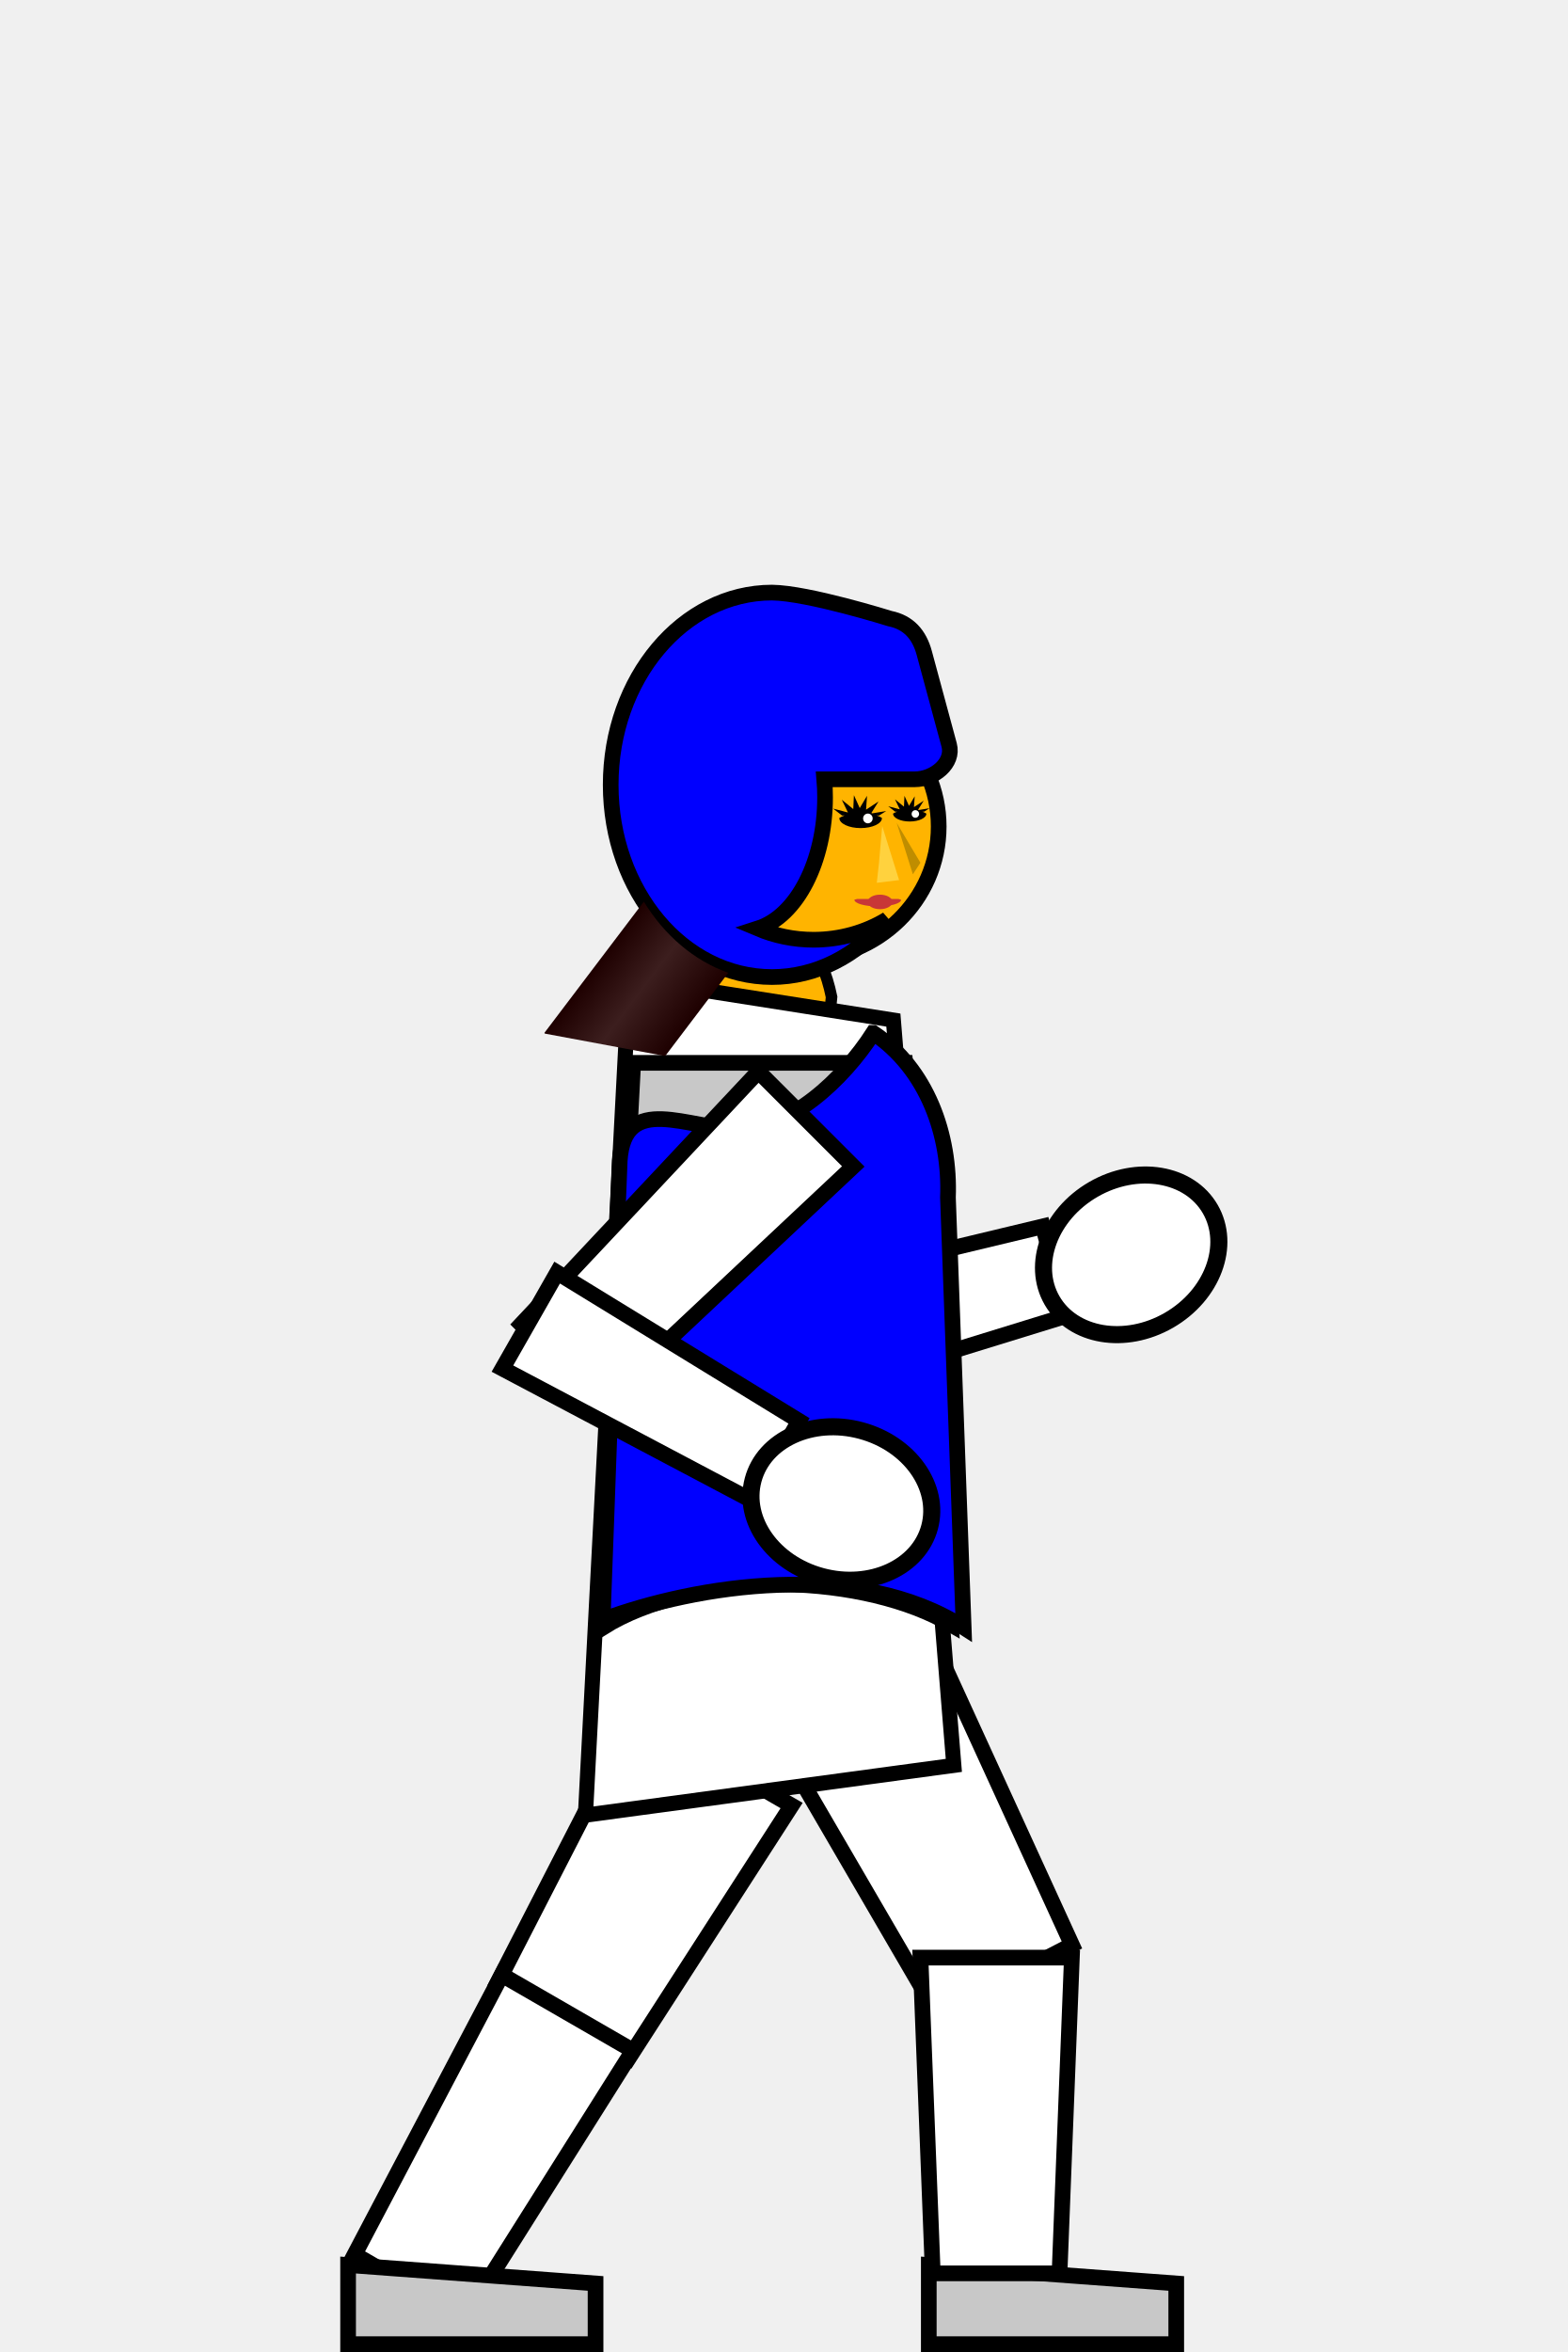
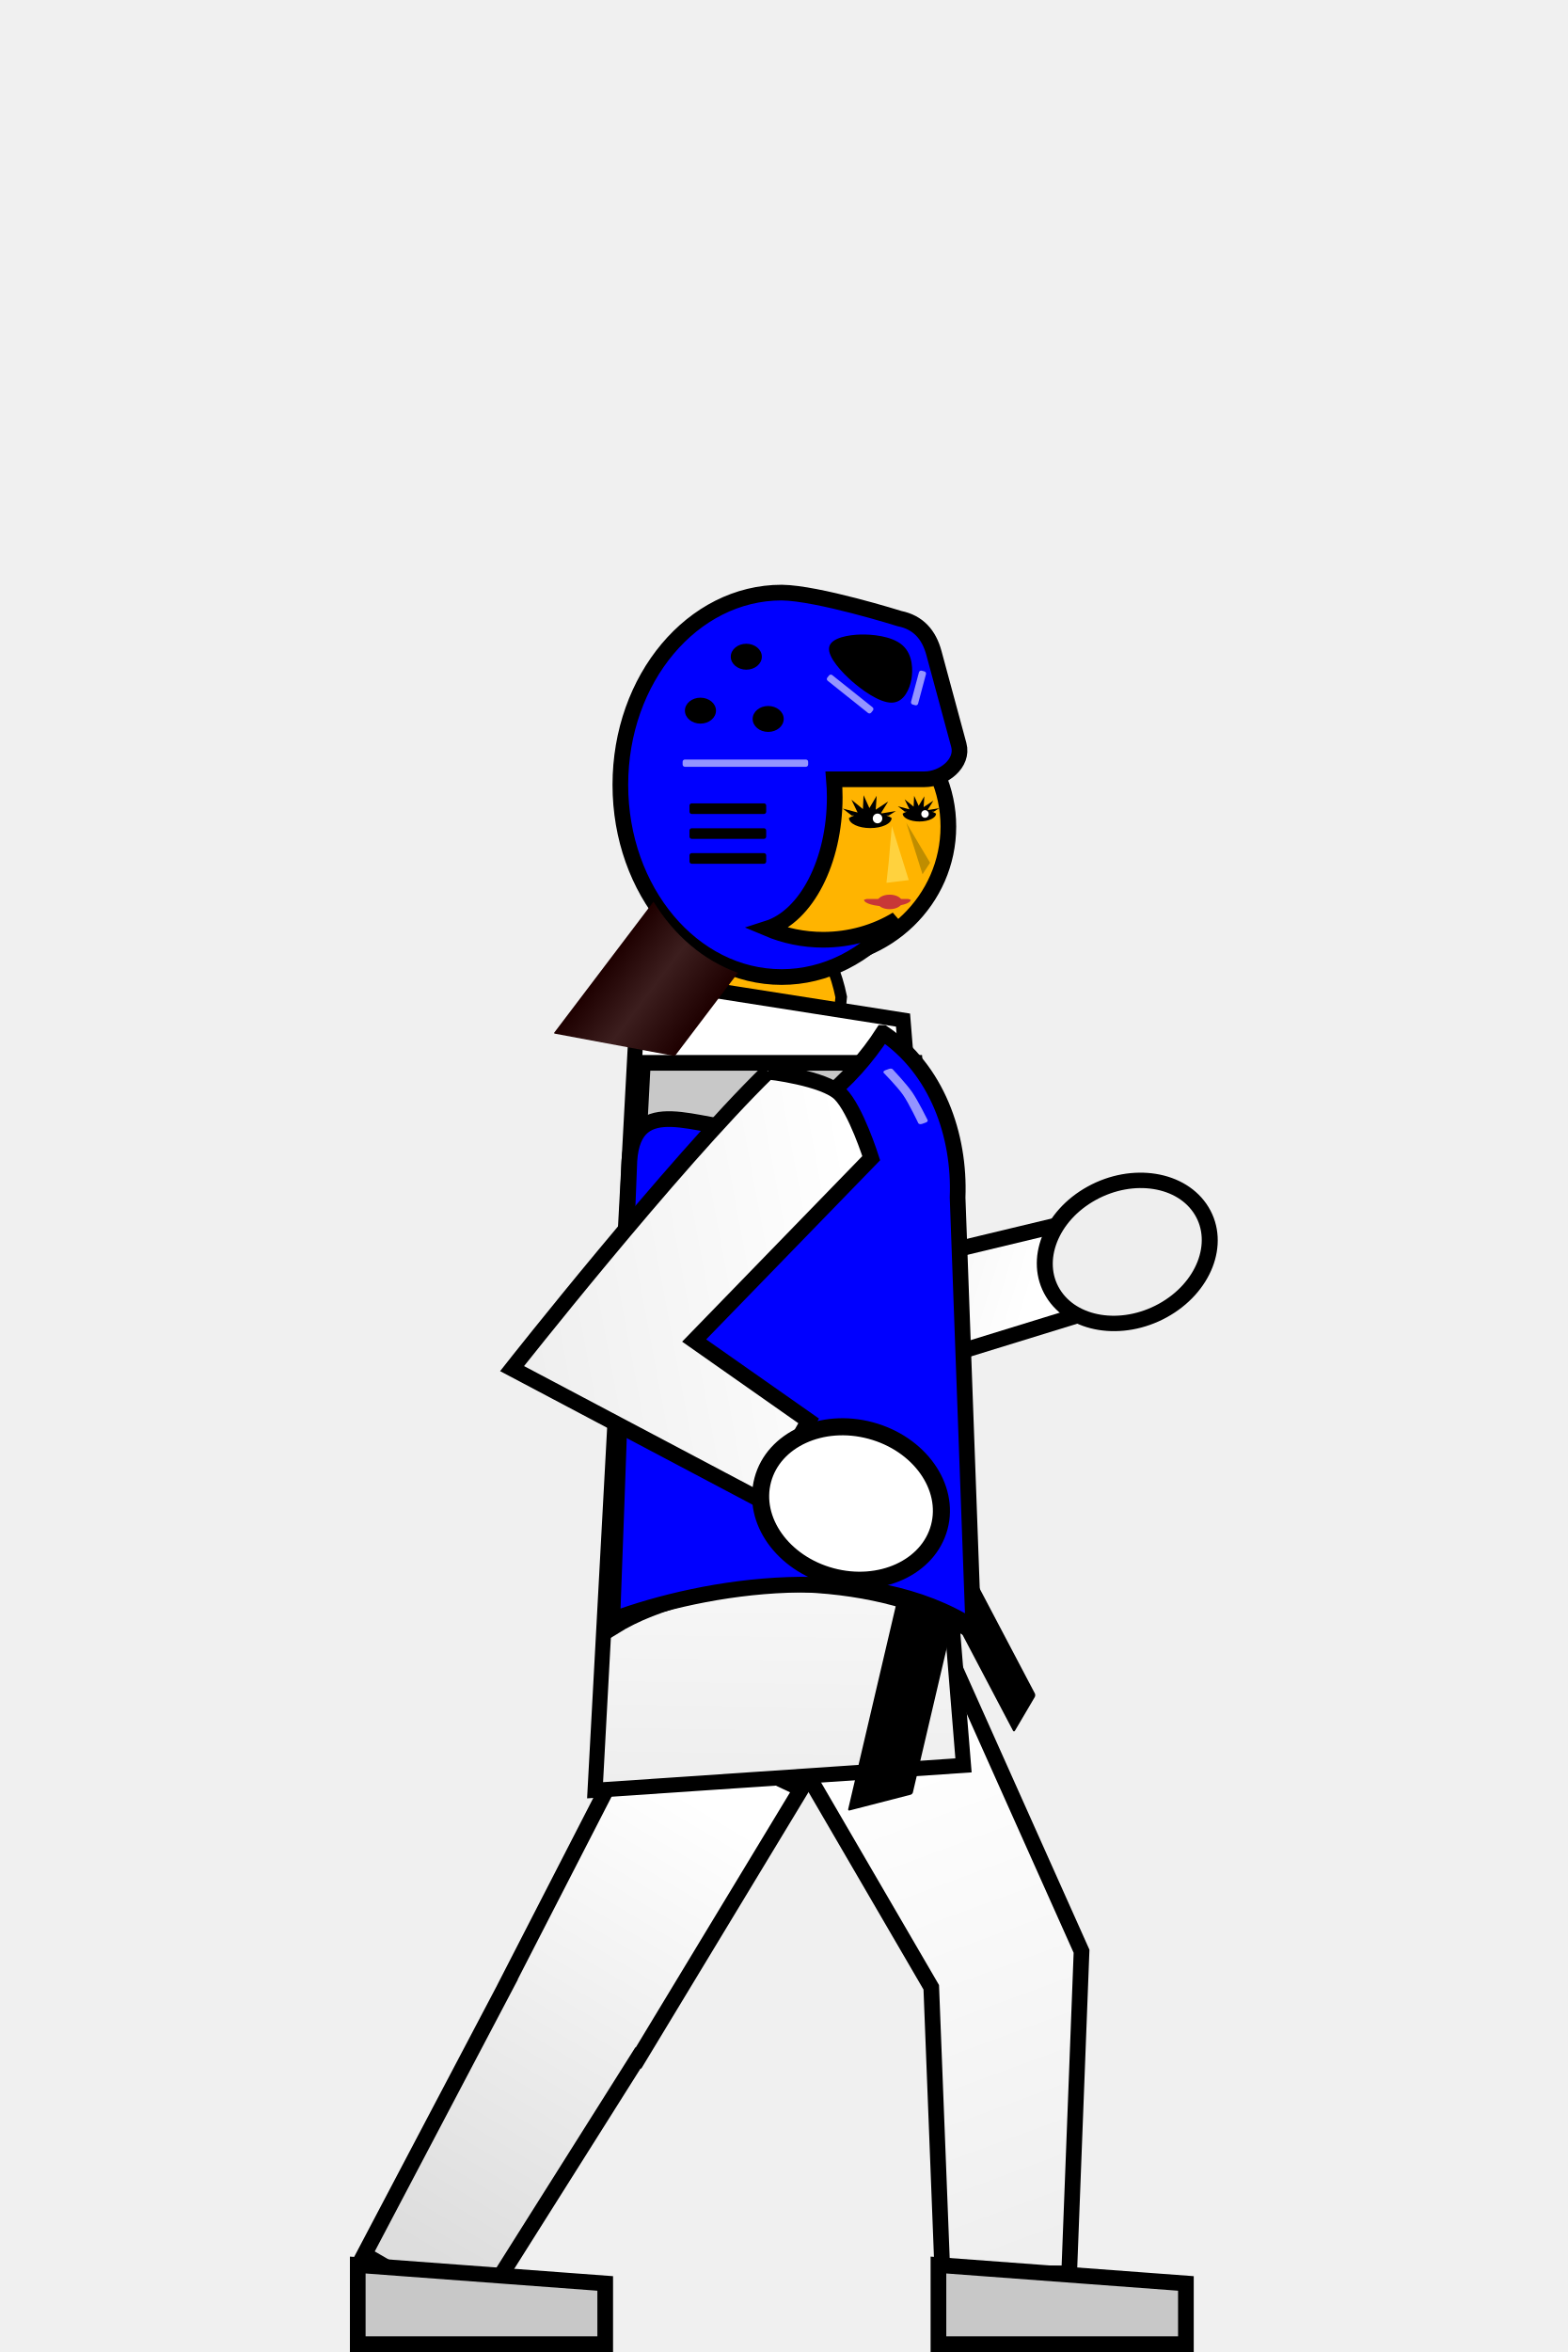
<svg xmlns="http://www.w3.org/2000/svg" xmlns:xlink="http://www.w3.org/1999/xlink" width="100mm" height="150mm" viewBox="0 0 100 150" version="1.1" id="svg5">
  <defs id="defs2">
+     <linearGradient id="linearGradient9881">
+       <stop style="stop-color:#dddddd;stop-opacity:1" offset="0" id="stop9877" />
+       <stop style="stop-color:#ffffff;stop-opacity:1" offset="1" id="stop9879" />
+     </linearGradient>
+     <linearGradient id="linearGradient9745">
+       <stop style="stop-color:#ffffff;stop-opacity:1;" offset="0" id="stop9741" />
+       <stop style="stop-color:#eeeeee;stop-opacity:1" offset="1" id="stop9743" />
+     </linearGradient>
+     <linearGradient id="linearGradient8385">
+       <stop style="stop-color:#ffffff;stop-opacity:1;" offset="0" id="stop8381" />
+       <stop style="stop-color:#dddddd;stop-opacity:1" offset="1" id="stop8383" />
+     </linearGradient>
+     <linearGradient id="linearGradient7461">
+       <stop style="stop-color:#ffffff;stop-opacity:1;" offset="0" id="stop7457" />
+       <stop style="stop-color:#eeeeee;stop-opacity:1" offset="1" id="stop7459" />
+     </linearGradient>
    <linearGradient xlink:href="#linearGradient23487" id="linearGradient23489" x1="-18.634" y1="55.656" x2="-3.588" y2="55.656" gradientUnits="userSpaceOnUse" gradientTransform="matrix(0.5139579,0.09587922,-0.3137708,0.4139604,137.3962,82.44059)" />
    <linearGradient id="linearGradient23487">
      <stop style="stop-color:#1e0000;stop-opacity:1" offset="0" id="stop23521" />
      <stop style="stop-color:#3c1e1e;stop-opacity:1" offset="0.466" id="stop23590" />
      <stop style="stop-color:#1e0000;stop-opacity:1" offset="1" id="stop23523" />
    </linearGradient>
+     <linearGradient xlink:href="#linearGradient7461" id="linearGradient7463" x1="209.11" y1="422.241" x2="255.439" y2="547.967" gradientUnits="userSpaceOnUse" />
+     <linearGradient xlink:href="#linearGradient8385" id="linearGradient8029" x1="169.123" y1="436.009" x2="104.174" y2="545.039" gradientUnits="userSpaceOnUse" />
+     <linearGradient xlink:href="#linearGradient9745" id="linearGradient8473" x1="208.806" y1="313.435" x2="121.127" y2="329.889" gradientUnits="userSpaceOnUse" />
+     <linearGradient xlink:href="#linearGradient8385" id="linearGradient8481" x1="99.243" y1="84.77" x2="134.554" y2="84.77" gradientUnits="userSpaceOnUse" />
+     <linearGradient xlink:href="#linearGradient9881" id="linearGradient9845" gradientUnits="userSpaceOnUse" x1="99.243" y1="84.77" x2="124.348" y2="78.985" />
+     <linearGradient xlink:href="#linearGradient9745" id="linearGradient10544" x1="101.464" y1="93.706" x2="101.098" y2="119.005" gradientUnits="userSpaceOnUse" />
+     <linearGradient xlink:href="#linearGradient8385" id="linearGradient12089" gradientUnits="userSpaceOnUse" x1="99.243" y1="84.77" x2="134.554" y2="84.77" />
  </defs>
  <g id="layer1" transform="translate(-72.30562,-42.20644)">
-     <g id="g8972" transform="translate(21.70375,37.29307)">
-       <g id="g5030" transform="translate(0,1.5875)">
-         <path id="path846-8" style="fill:#ffb400;fill-opacity:1;stroke:#000000;stroke-width:0.736;stroke-linecap:round;stroke-miterlimit:3.5;stroke-dasharray:none;stroke-opacity:1;stop-color:#000000" d="m 102.05,63.263 a 4.643,8.583 4.771 0 1 1.596,3.646 4.643,8.583 4.771 0 1 -0.739,3.581 l -8.378,-0.699 a 4.643,8.583 4.771 0 1 -0.135,-3.654 4.643,8.583 4.771 0 1 2.179,-3.331 z" />
-         <ellipse style="fill:#ffb400;fill-opacity:1;stroke:#000000;stroke-width:1;stroke-linecap:round;stroke-miterlimit:3.5;stroke-dasharray:none;stroke-opacity:1;stop-color:#000000" id="path846" cx="101.775" cy="56.038" rx="8.705" ry="8.451" />
-         <path id="path846-5-7" style="fill:#000000;fill-opacity:1;stroke:#000000;stroke-width:1.127;stroke-linecap:round;stroke-miterlimit:3.5;stroke-dasharray:none;stroke-opacity:1;stop-color:#000000" d="m 101.775,47.587 a 8.705,8.451 0 0 0 -8.705,8.451 8.705,8.451 0 0 0 3.502,6.768 8.642,10.807 0 0 0 5.908,-10.245 8.642,10.807 0 0 0 -0.012,-0.552 8.642,10.807 40.838 0 0 2.193,-2.026 8.642,10.807 40.838 0 0 1.097,-1.46 8.705,8.451 0 0 0 -3.982,-0.936 z" />
-         <path id="path846-6" style="fill:#0000ff;fill-opacity:1;stroke:#000000;stroke-width:1;stroke-linecap:round;stroke-miterlimit:3.5;stroke-dasharray:none;stroke-opacity:1;stop-color:#000000" d="m 99.848,41.119 c -5.683,-2.15e-4 -10.291,5.488 -10.291,12.259 -7.1e-5,6.771 4.607,12.259 10.291,12.259 2.764,-0.001 5.412,-1.327 7.347,-3.68 -1.388,0.847 -3.021,1.3 -4.692,1.302 -1.273,-1.3e-5 -2.479,-0.258 -3.561,-0.716 a 5.333,8.532 0 0 0 4.289,-8.365 5.333,8.532 0 0 0 -0.049,-1.153 h 5.772 c 1.214,0 2.508,-1.019 2.191,-2.191 l -1.587,-5.865 c -0.317,-1.171 -1.001,-1.951 -2.191,-2.191 0,0 -5.211,-1.634 -7.518,-1.659 z" />
+     <g id="g12087" transform="translate(0.6161157)">
+       <g id="g8972" transform="translate(21.70375,37.29307)">
+         <g id="g5030" transform="translate(0,1.5875)">
+           <path id="path846-8" style="fill:#ffb400;fill-opacity:1;stroke:#000000;stroke-width:0.736;stroke-linecap:round;stroke-miterlimit:3.5;stroke-dasharray:none;stroke-opacity:1;stop-color:#000000" d="m 102.05,63.263 a 4.643,8.583 4.771 0 1 1.596,3.646 4.643,8.583 4.771 0 1 -0.739,3.581 l -8.378,-0.699 a 4.643,8.583 4.771 0 1 -0.135,-3.654 4.643,8.583 4.771 0 1 2.179,-3.331 z" />
+           <ellipse style="fill:#ffb400;fill-opacity:1;stroke:#000000;stroke-width:1;stroke-linecap:round;stroke-miterlimit:3.5;stroke-dasharray:none;stroke-opacity:1;stop-color:#000000" id="path846" cx="101.775" cy="56.038" rx="8.705" ry="8.451" />
+           <path id="path846-5-7" style="fill:#000000;fill-opacity:1;stroke:#000000;stroke-width:1.127;stroke-linecap:round;stroke-miterlimit:3.5;stroke-dasharray:none;stroke-opacity:1;stop-color:#000000" d="m 101.775,47.587 a 8.705,8.451 0 0 0 -8.705,8.451 8.705,8.451 0 0 0 3.502,6.768 8.642,10.807 0 0 0 5.908,-10.245 8.642,10.807 0 0 0 -0.012,-0.552 8.642,10.807 40.838 0 0 2.193,-2.026 8.642,10.807 40.838 0 0 1.097,-1.46 8.705,8.451 0 0 0 -3.982,-0.936 z" />
+           <path id="path846-6" style="fill:#0000ff;fill-opacity:1;stroke:#000000;stroke-width:1;stroke-linecap:round;stroke-miterlimit:3.5;stroke-dasharray:none;stroke-opacity:1;stop-color:#000000" d="m 99.848,41.119 c -5.683,-2.15e-4 -10.291,5.488 -10.291,12.259 -7.1e-5,6.771 4.607,12.259 10.291,12.259 2.764,-0.001 5.412,-1.327 7.347,-3.68 -1.388,0.847 -3.021,1.3 -4.692,1.302 -1.273,-1.3e-5 -2.479,-0.258 -3.561,-0.716 a 5.333,8.532 0 0 0 4.289,-8.365 5.333,8.532 0 0 0 -0.049,-1.153 h 5.772 c 1.214,0 2.508,-1.019 2.191,-2.191 l -1.587,-5.865 c -0.317,-1.171 -1.001,-1.951 -2.191,-2.191 0,0 -5.211,-1.634 -7.518,-1.659 z" />
+           <ellipse style="fill:#000000;fill-opacity:1;stroke:none;stroke-width:0.58;stroke-linecap:round;stroke-miterlimit:3.5;stroke-dasharray:none;stop-color:#000000" id="path3135-1" cx="98.987" cy="49.177" rx="0.991" ry="0.827" />
+           <ellipse style="fill:#000000;fill-opacity:1;stroke:none;stroke-width:0.58;stroke-linecap:round;stroke-miterlimit:3.5;stroke-dasharray:none;stop-color:#000000" id="path3135-1-2" cx="94.666" cy="48.648" rx="0.991" ry="0.827" />
+           <ellipse style="fill:#000000;fill-opacity:1;stroke:none;stroke-width:0.58;stroke-linecap:round;stroke-miterlimit:3.5;stroke-dasharray:none;stop-color:#000000" id="path3135-1-2-9" cx="97.591" cy="45.208" rx="0.991" ry="0.827" />
+           <rect style="fill:#000000;fill-opacity:1;stroke:none;stroke-width:1;stroke-linecap:round;stroke-miterlimit:3.5;stroke-dasharray:none;stop-color:#000000" id="rect3877" width="4.893" height="0.677" x="93.967" y="54.56" ry="0.144" />
+           <rect style="fill:#000000;fill-opacity:1;stroke:none;stroke-width:1;stroke-linecap:round;stroke-miterlimit:3.5;stroke-dasharray:none;stop-color:#000000" id="rect3877-0" width="4.893" height="0.677" x="93.967" y="56.148" ry="0.144" />
+           <rect style="fill:#000000;fill-opacity:1;stroke:none;stroke-width:1;stroke-linecap:round;stroke-miterlimit:3.5;stroke-dasharray:none;stop-color:#000000" id="rect3877-0-8" width="4.893" height="0.677" x="93.967" y="57.735" ry="0.144" />
+           <path style="fill:#000000;fill-opacity:1;stroke:#000000;stroke-width:1.89;stroke-linecap:round;stroke-miterlimit:3.5;stroke-dasharray:none;stroke-opacity:1;stop-color:#000000" id="path4195" d="m 235.143,156.111 c -3.624,1.832 -9.731,-1.071 -13.13,-3.294 -3.399,-2.223 -8.505,-6.655 -8.279,-10.71 0.226,-4.055 5.793,-7.892 9.417,-9.724 3.624,-1.832 10.016,-4.038 13.415,-1.815 3.399,2.223 3.938,8.963 3.713,13.018 -0.226,4.055 -1.511,10.693 -5.136,12.525 z" transform="matrix(-0.1215245,0.07299645,0.140668,0.1340789,113.4309,9.898189)" />
+           <rect style="fill:#ffffff;fill-opacity:0.582;stroke:none;stroke-width:0.587;stroke-linecap:round;stroke-miterlimit:3.5;stroke-dasharray:none;stroke-opacity:1;stop-color:#000000" id="rect6155" width="8.007" height="0.463" x="93.529" y="51.765" ry="0.144" />
+           <rect style="fill:#ffffff;fill-opacity:0.582;stroke:none;stroke-width:0.393;stroke-linecap:round;stroke-miterlimit:3.5;stroke-dasharray:none;stroke-opacity:1;stop-color:#000000" id="rect6155-6" width="3.58" height="0.463" x="109.357" y="-28.006" ry="0.144" transform="rotate(38.57354)" />
+           <rect style="fill:#ffffff;fill-opacity:0.582;stroke:none;stroke-width:0.31;stroke-linecap:round;stroke-miterlimit:3.5;stroke-dasharray:none;stroke-opacity:1;stop-color:#000000" id="rect6155-6-3" width="2.235" height="0.463" x="-18.609" y="116.862" ry="0.144" transform="rotate(-75)" />
+         </g>
+         <g id="g6701" transform="translate(-5.291666)">
+           <path id="rect4637-4-4" style="fill:url(#linearGradient7463);fill-opacity:1;stroke:#000000;stroke-width:3.78;stroke-linecap:round;stroke-miterlimit:3.5;stroke-dasharray:none;stop-color:#000000" d="m 228.279,402.949 -38.705,20.07 32.615,56.002 2.693,68.945 h 30.557 l 2.981,-77.63 z" transform="matrix(0.2645833,0,0,0.2645833,55.89354,4.91337)" />
+           <path id="rect5732-6" style="fill:#c8c8c8;fill-opacity:1;stroke:#000000;stroke-width:1;stroke-linecap:round;stroke-miterlimit:3.5;stroke-dasharray:none;stop-color:#000000" d="m 115.139,149.367 15.785,1.174 v 3.872 h -15.785 z" />
+         </g>
+         <g id="g6701-2" transform="translate(-31.75)">
+           <path id="rect4637-4-4-1" style="fill:url(#linearGradient8029);fill-opacity:1;stroke:#000000;stroke-width:3.78;stroke-linecap:round;stroke-miterlimit:3.5;stroke-dasharray:none;stop-color:#000000" d="m 153.092,413.41 -33.096,64.424 0.023,0.014 -34.52,65.57 26.463,15.279 39.527,-62.678 0.115,0.066 39.246,-64.875 z" transform="matrix(0.2645833,0,0,0.2645833,82.35187,4.91337)" />
+           <path id="rect5732-6-7" style="fill:#c8c8c8;fill-opacity:1;stroke:#000000;stroke-width:1;stroke-linecap:round;stroke-miterlimit:3.5;stroke-dasharray:none;stop-color:#000000" d="m 104.556,149.367 15.785,1.174 v 3.872 h -15.785 z" />
+         </g>
+         <g id="g6487" transform="rotate(30,113.0088,67.57019)" style="fill:url(#linearGradient8481);fill-opacity:1">
+           <path id="rect4637-4-4-3" style="fill:url(#linearGradient12089);fill-opacity:1;stroke:#000000;stroke-width:1;stroke-linecap:round;stroke-miterlimit:3.5;stroke-dasharray:none;stop-color:#000000" d="M 121.146,90.91 116.079,95.977 99.961,80.845 106.013,74.793 Z" />
+           <path id="rect4637-4-4-3-7" style="fill:url(#linearGradient9845);fill-opacity:1;stroke:#000000;stroke-width:1;stroke-linecap:round;stroke-miterlimit:3.5;stroke-dasharray:none;stop-color:#000000" d="m 124.348,78.985 4.194,4.149 -12.312,13.262 -5.01,-4.956 z" />
+           <ellipse style="opacity:1;fill:#eeeeee;fill-opacity:1;stroke:#000000;stroke-width:1.001;stroke-linecap:round;stroke-miterlimit:3.5;stroke-dasharray:none;stroke-opacity:1;stop-color:#000000" id="path6258" cx="151.137" cy="-6.106" transform="matrix(0.8763954,0.4815924,0.5177541,-0.8555295,0,0)" rx="4.374" ry="5.418" />
+         </g>
+         <path id="rect4637" style="opacity:1;fill:url(#linearGradient10544);fill-opacity:1;stroke:#000000;stroke-width:0.962;stroke-linecap:round;stroke-miterlimit:3.5;stop-color:#000000" d="m 90.744,67.324 16.844,2.646 3.858,47.531 -23.501,1.587 z" />
+         <rect style="fill:#000000;fill-opacity:1;stroke:none;stroke-width:0.36;stroke-linecap:round;stroke-miterlimit:3.5;stroke-dasharray:none;stroke-opacity:1;stop-color:#000000" id="rect11194" width="4.263" height="14.942" x="-149.648" y="146.001" ry="0.12" transform="matrix(-0.9683432,0.2496226,-0.2281542,0.973625,0,0)" />
+         <rect style="fill:#000000;fill-opacity:1;stroke:none;stroke-width:0.304;stroke-linecap:round;stroke-miterlimit:3.5;stroke-dasharray:none;stroke-opacity:1;stop-color:#000000" id="rect11194-5" width="2.753" height="16.469" x="56.121" y="-185.072" ry="0.132" transform="matrix(0.5071447,-0.8618609,-0.465771,-0.8849053,0,0)" />
+         <g id="g13167" transform="translate(90.4875)">
+           <g id="g12041">
+             <path id="rect4637-5" style="fill:#c8c8c8;fill-opacity:1;stroke:#000000;stroke-width:3.78;stroke-linecap:round;stroke-miterlimit:3.5;stroke-dasharray:none;stop-color:#000000" d="m 411.68,115.238 -10.984,135.336 c 10.059,-5.886 24.756,-9.402 40.428,-9.674 16.888,0.028 32.823,3.833 43.256,10.33 l -7.135,-135.992 z" transform="matrix(-0.2645833,0,0,0.2645833,126.7747,42.20644)" />
+           </g>
+           <path id="path848-9-3" style="fill:#0000ff;fill-opacity:1;stroke:#000000;stroke-width:1;stroke-linecap:round;stroke-miterlimit:3.5;stroke-dasharray:none;stroke-opacity:1;stop-color:#000000" d="m 15.819,70.788 c 3.439,2.307 4.921,6.514 4.763,10.498 0.334,9.139 0.669,18.278 1.003,27.416 -6.79,-4.365 -17.076,-2.698 -23.03,-0.485 0.371,-9.754 0.688,-19.551 1.09,-29.278 0.296,-4.402 4.39,-2.004 7.605,-2.004 3.214,0 6.619,-3.118 8.568,-6.147 z" />
+         </g>
+         <path id="rect6155-8" style="fill:#ffffff;fill-opacity:0.582;stroke-width:0.484;stroke-linecap:round;stroke-miterlimit:3.5;stop-color:#000000" d="m 106.938,73.116 c 0,0 0.855,0.907 1.229,1.444 0.374,0.537 0.989,1.782 0.989,1.782 0.03,0.056 -0.016,0.126 -0.117,0.163 l -0.222,0.08 c -0.102,0.037 -0.213,0.023 -0.25,-0.031 0,0 -0.606,-1.282 -0.983,-1.819 -0.377,-0.537 -1.235,-1.407 -1.235,-1.407 -0.044,-0.051 0.016,-0.126 0.117,-0.163 l 0.222,-0.08 c 0.102,-0.037 0.213,-0.023 0.25,0.031 z" />
+         <g id="g6482" transform="rotate(15,102.5203,58.47637)">
+           <path id="rect4637-4-4-3-5" style="fill:url(#linearGradient8473);fill-opacity:1;stroke:#000000;stroke-width:3.78;stroke-linecap:round;stroke-miterlimit:3.5;stroke-dasharray:none;stop-color:#000000" d="m 182.844,258.291 c -23.116,22.59 -61.717,71.598 -61.717,71.598 l 60.459,31.977 11.045,-19.371 -27.604,-19.373 42.689,-43.957 c 0,0 -3.693,-11.693 -7.505,-15.505 -3.812,-3.812 -17.368,-5.368 -17.368,-5.368 z" transform="matrix(0.2555679,-0.06847921,0.06847921,0.2555679,38.50783,20.17597)" />
+           <ellipse style="fill:#ffffff;fill-opacity:1;stroke:#000000;stroke-width:1.089;stroke-linecap:round;stroke-miterlimit:3.5;stroke-dasharray:none;stroke-opacity:1;stop-color:#000000" id="path6258-6" cx="98.905" cy="115.166" transform="matrix(0,1,1,0,0,0)" rx="4.819" ry="5.827" />
+         </g>
      </g>
-       <g id="g6701" transform="translate(-5.291666)">
-         <path id="rect4637-4-4" style="fill:#ffffff;fill-opacity:1;stroke:#000000;stroke-width:1;stroke-linecap:round;stroke-miterlimit:3.5;stroke-dasharray:none;stop-color:#000000" d="m 124.27,128.951 -8.573,4.446 -9.645,-16.559 10.241,-5.31 z" />
-         <path id="rect5732-6" style="fill:#c8c8c8;fill-opacity:1;stroke:#000000;stroke-width:1;stroke-linecap:round;stroke-miterlimit:3.5;stroke-dasharray:none;stop-color:#000000" d="m 115.139,149.367 15.785,1.174 v 3.872 h -15.785 z" />
-         <path id="rect4637-4" style="fill:#ffffff;fill-opacity:1;stroke:#000000;stroke-width:1;stroke-linecap:round;stroke-miterlimit:3.5;stroke-dasharray:none;stop-color:#000000" d="m 123.479,149.896 h -8.085 l -0.786,-20.134 h 9.658 z" />
+       <g id="g18120" transform="translate(21.84576,39.11512)">
+         <path id="path1833-8" style="fill:#c83737;fill-opacity:1;stroke:none;stroke-width:0.285;stroke-linecap:round;stroke-miterlimit:3.5;stop-color:#000000" d="m 105.125,60.425 a 1.491,0.426 0 0 0 -0.166,0.048 1.491,0.426 0 0 0 1.491,0.426 1.491,0.426 0 0 0 1.491,-0.426 1.491,0.426 0 0 0 -0.166,-0.048 z" />
+         <path id="path20062" style="opacity:1;fill:#ffdd55;fill-opacity:0.733;stroke-width:0.78;stroke-linecap:round;stroke-miterlimit:3.5;stop-color:#000000" d="m 107.812,59.22 -1.423,0.173 0.141,-1.287 0.203,-2.34 0.539,1.727 z" />
+         <path id="path20062-7" style="opacity:1;fill:#806600;fill-opacity:0.502;stroke-width:0.558;stroke-linecap:round;stroke-miterlimit:3.5;stop-color:#000000" d="m 108.69,58.85 0.481,-0.738 -1.516,-2.547 0.518,1.642 z" />
+         <g id="g23030">
+           <path id="path1833" style="fill:#000000;fill-opacity:1;stroke:none;stroke-width:1.264;stroke-linecap:round;stroke-miterlimit:3.5;stop-color:#000000" d="m 191.004,178.789 -0.152,3.344 -2.766,-2.248 1.479,3.076 -3.58,-0.949 2.139,1.662 h 0.654 a 5.142,2.431 0 0 0 -1.293,0.611 5.142,2.431 0 0 0 5.143,2.432 5.142,2.431 0 0 0 5.143,-2.432 5.142,2.431 0 0 0 -1.293,-0.611 h 0.611 l 1.699,-1.066 -3.379,0.561 a 5.142,2.431 0 0 0 -0.199,-0.094 l 1.734,-2.775 -3.01,1.979 0.234,-3.344 -1.758,2.955 z" transform="matrix(0.2645833,0,0,0.2645833,54.39256,6.50089)" />
+           <ellipse style="fill:#ffffff;fill-opacity:1;stroke:none;stroke-width:0.913;stroke-linecap:round;stroke-miterlimit:3.5;stroke-dasharray:none;stroke-opacity:1;stop-color:#000000" id="path18144" cx="105.82" cy="55.288" rx="0.305" ry="0.311" />
+         </g>
+         <g id="g23030-8" transform="matrix(0.7809847,0,0,0.7809847,26.20567,11.82334)">
+           <path id="path1833-83" style="fill:#000000;fill-opacity:1;stroke:none;stroke-width:1.264;stroke-linecap:round;stroke-miterlimit:3.5;stop-color:#000000" d="m 191.004,178.789 -0.152,3.344 -2.766,-2.248 1.479,3.076 -3.58,-0.949 2.139,1.662 h 0.654 a 5.142,2.431 0 0 0 -1.293,0.611 5.142,2.431 0 0 0 5.143,2.432 5.142,2.431 0 0 0 5.143,-2.432 5.142,2.431 0 0 0 -1.293,-0.611 h 0.611 l 1.699,-1.066 -3.379,0.561 a 5.142,2.431 0 0 0 -0.199,-0.094 l 1.734,-2.775 -3.01,1.979 0.234,-3.344 -1.758,2.955 z" transform="matrix(0.2645833,0,0,0.2645833,54.39256,6.50089)" />
+           <ellipse style="fill:#ffffff;fill-opacity:1;stroke:none;stroke-width:0.913;stroke-linecap:round;stroke-miterlimit:3.5;stroke-dasharray:none;stroke-opacity:1;stop-color:#000000" id="path18144-1" cx="105.82" cy="55.288" rx="0.305" ry="0.311" />
+         </g>
+         <ellipse style="opacity:1;fill:#c83737;fill-opacity:1;stroke:none;stroke-width:1.419;stroke-linecap:round;stroke-miterlimit:3.5;stroke-dasharray:none;stroke-opacity:1;stop-color:#000000" id="path23093" cx="106.594" cy="60.612" rx="0.79" ry="0.463" />
      </g>
-       <g id="g6701-2" transform="translate(-31.75)">
-         <path id="rect4637-4-4-1" style="fill:#ffffff;fill-opacity:1;stroke:#000000;stroke-width:1;stroke-linecap:round;stroke-miterlimit:3.5;stroke-dasharray:none;stop-color:#000000" d="m 122.464,136.169 -8.364,-4.829 8.757,-17.046 9.99,5.768 z" />
-         <path id="rect4637-4-8" style="fill:#ffffff;fill-opacity:1;stroke:#000000;stroke-width:1;stroke-linecap:round;stroke-miterlimit:3.5;stroke-dasharray:none;stop-color:#000000" d="m 111.976,152.735 -7.002,-4.043 9.386,-17.83 8.364,4.829 z" />
-         <path id="rect5732-6-7" style="fill:#c8c8c8;fill-opacity:1;stroke:#000000;stroke-width:1;stroke-linecap:round;stroke-miterlimit:3.5;stroke-dasharray:none;stop-color:#000000" d="m 104.556,149.367 15.785,1.174 v 3.872 h -15.785 z" />
-       </g>
-       <g id="g6487" transform="rotate(30,113.0088,67.57019)">
-         <path id="rect4637-4-4-3" style="fill:#ffffff;fill-opacity:1;stroke:#000000;stroke-width:1;stroke-linecap:round;stroke-miterlimit:3.5;stroke-dasharray:none;stop-color:#000000" d="M 121.146,90.91 116.079,95.977 99.961,80.845 106.013,74.793 Z" />
-         <path id="rect4637-4-4-3-7" style="fill:#ffffff;fill-opacity:1;stroke:#000000;stroke-width:1;stroke-linecap:round;stroke-miterlimit:3.5;stroke-dasharray:none;stop-color:#000000" d="m 124.348,78.985 4.194,4.149 -12.312,13.262 -5.01,-4.956 z" />
-         <ellipse style="opacity:1;fill:#ffffff;fill-opacity:1;stroke:#000000;stroke-width:1.089;stroke-linecap:round;stroke-miterlimit:3.5;stroke-dasharray:none;stroke-opacity:1;stop-color:#000000" id="path6258" cx="151.571" cy="-2.255" transform="matrix(0.8660254,0.5,0.5,-0.8660254,0,0)" rx="4.819" ry="5.827" />
-       </g>
-       <path id="rect4637" style="opacity:1;fill:#ffffff;fill-opacity:1;stroke:#000000;stroke-width:0.962;stroke-linecap:round;stroke-miterlimit:3.5;stop-color:#000000" d="m 90.744,67.324 16.844,2.646 3.858,47.531 -23.501,3.175 z" />
-       <g id="g13167" transform="translate(90.4875)">
-         <g id="g12041">
-           <path id="rect4637-5" style="fill:#c8c8c8;fill-opacity:1;stroke:#000000;stroke-width:3.78;stroke-linecap:round;stroke-miterlimit:3.5;stroke-dasharray:none;stop-color:#000000" d="m 411.68,115.238 -10.984,135.336 c 10.059,-5.886 24.756,-9.402 40.428,-9.674 16.888,0.028 32.823,3.833 43.256,10.33 l -7.135,-135.992 z" transform="matrix(-0.2645833,0,0,0.2645833,126.7747,42.20644)" />
-         </g>
-         <path id="path848-9-3" style="fill:#0000ff;fill-opacity:1;stroke:#000000;stroke-width:1;stroke-linecap:round;stroke-miterlimit:3.5;stroke-dasharray:none;stroke-opacity:1;stop-color:#000000" d="m 15.819,70.788 c 3.439,2.307 4.921,6.514 4.763,10.498 0.334,9.139 0.669,18.278 1.003,27.416 -6.79,-4.365 -17.076,-2.698 -23.03,-0.485 0.371,-9.754 0.688,-19.551 1.09,-29.278 0.296,-4.402 4.39,-2.004 7.605,-2.004 3.214,0 6.619,-3.118 8.568,-6.147 z" />
-       </g>
-       <g id="g6482" transform="rotate(15,102.5203,58.47637)">
-         <path id="rect4637-4-4-3-5" style="fill:#ffffff;fill-opacity:1;stroke:#000000;stroke-width:1;stroke-linecap:round;stroke-miterlimit:3.5;stroke-dasharray:none;stop-color:#000000" d="M 98.685,96.733 92.479,93.151 102.924,73.666 l 7.412,4.279 z" />
-         <path id="rect4637-4-4-3-7-9" style="fill:#ffffff;fill-opacity:1;stroke:#000000;stroke-width:1;stroke-linecap:round;stroke-miterlimit:3.5;stroke-dasharray:none;stop-color:#000000" d="m 111.192,94.515 -1.496,5.707 -17.641,-4.032 1.787,-6.817 z" />
-         <ellipse style="fill:#ffffff;fill-opacity:1;stroke:#000000;stroke-width:1.089;stroke-linecap:round;stroke-miterlimit:3.5;stroke-dasharray:none;stroke-opacity:1;stop-color:#000000" id="path6258-6" cx="98.905" cy="115.166" transform="matrix(0,1,1,0,0,0)" rx="4.819" ry="5.827" />
-       </g>
+       <path id="rect23459" style="fill:url(#linearGradient23489);fill-opacity:1;stroke:none;stroke-width:0.493;stroke-linecap:round;stroke-miterlimit:3.5;stroke-dasharray:none;stroke-opacity:1;stop-color:#000000" d="m 113.375,99.709 -6.325,8.345 c -0.025,0.033 -0.012,0.066 0.028,0.074 l 7.586,1.415 c 0.041,0.008 0.094,-0.013 0.119,-0.046 l 3.98,-5.25 c -2.189,-0.774 -4.074,-2.391 -5.388,-4.537 z" />
    </g>
-     <g id="g18120" transform="translate(21.84576,39.11512)">
-       <path id="path1833-8" style="fill:#c83737;fill-opacity:1;stroke:none;stroke-width:0.285;stroke-linecap:round;stroke-miterlimit:3.5;stop-color:#000000" d="m 105.125,60.425 a 1.491,0.426 0 0 0 -0.166,0.048 1.491,0.426 0 0 0 1.491,0.426 1.491,0.426 0 0 0 1.491,-0.426 1.491,0.426 0 0 0 -0.166,-0.048 z" />
-       <path id="path20062" style="opacity:1;fill:#ffdd55;fill-opacity:0.733;stroke-width:0.78;stroke-linecap:round;stroke-miterlimit:3.5;stop-color:#000000" d="m 107.812,59.22 -1.423,0.173 0.141,-1.287 0.203,-2.34 0.539,1.727 z" />
-       <path id="path20062-7" style="opacity:1;fill:#806600;fill-opacity:0.502;stroke-width:0.558;stroke-linecap:round;stroke-miterlimit:3.5;stop-color:#000000" d="m 108.69,58.85 0.481,-0.738 -1.516,-2.547 0.518,1.642 z" />
-       <g id="g23030">
-         <path id="path1833" style="fill:#000000;fill-opacity:1;stroke:none;stroke-width:1.264;stroke-linecap:round;stroke-miterlimit:3.5;stop-color:#000000" d="m 191.004,178.789 -0.152,3.344 -2.766,-2.248 1.479,3.076 -3.58,-0.949 2.139,1.662 h 0.654 a 5.142,2.431 0 0 0 -1.293,0.611 5.142,2.431 0 0 0 5.143,2.432 5.142,2.431 0 0 0 5.143,-2.432 5.142,2.431 0 0 0 -1.293,-0.611 h 0.611 l 1.699,-1.066 -3.379,0.561 a 5.142,2.431 0 0 0 -0.199,-0.094 l 1.734,-2.775 -3.01,1.979 0.234,-3.344 -1.758,2.955 z" transform="matrix(0.2645833,0,0,0.2645833,54.39256,6.50089)" />
-         <ellipse style="fill:#ffffff;fill-opacity:1;stroke:none;stroke-width:0.913;stroke-linecap:round;stroke-miterlimit:3.5;stroke-dasharray:none;stroke-opacity:1;stop-color:#000000" id="path18144" cx="105.82" cy="55.288" rx="0.305" ry="0.311" />
-       </g>
-       <g id="g23030-8" transform="matrix(0.7809847,0,0,0.7809847,26.20567,11.82334)">
-         <path id="path1833-83" style="fill:#000000;fill-opacity:1;stroke:none;stroke-width:1.264;stroke-linecap:round;stroke-miterlimit:3.5;stop-color:#000000" d="m 191.004,178.789 -0.152,3.344 -2.766,-2.248 1.479,3.076 -3.58,-0.949 2.139,1.662 h 0.654 a 5.142,2.431 0 0 0 -1.293,0.611 5.142,2.431 0 0 0 5.143,2.432 5.142,2.431 0 0 0 5.143,-2.432 5.142,2.431 0 0 0 -1.293,-0.611 h 0.611 l 1.699,-1.066 -3.379,0.561 a 5.142,2.431 0 0 0 -0.199,-0.094 l 1.734,-2.775 -3.01,1.979 0.234,-3.344 -1.758,2.955 z" transform="matrix(0.2645833,0,0,0.2645833,54.39256,6.50089)" />
-         <ellipse style="fill:#ffffff;fill-opacity:1;stroke:none;stroke-width:0.913;stroke-linecap:round;stroke-miterlimit:3.5;stroke-dasharray:none;stroke-opacity:1;stop-color:#000000" id="path18144-1" cx="105.82" cy="55.288" rx="0.305" ry="0.311" />
-       </g>
-       <ellipse style="opacity:1;fill:#c83737;fill-opacity:1;stroke:none;stroke-width:1.419;stroke-linecap:round;stroke-miterlimit:3.5;stroke-dasharray:none;stroke-opacity:1;stop-color:#000000" id="path23093" cx="106.594" cy="60.612" rx="0.79" ry="0.463" />
-     </g>
-     <path id="rect23459" style="fill:url(#linearGradient23489);fill-opacity:1;stroke:none;stroke-width:0.493;stroke-linecap:round;stroke-miterlimit:3.5;stroke-dasharray:none;stroke-opacity:1;stop-color:#000000" d="m 113.375,99.709 -6.325,8.345 c -0.025,0.033 -0.012,0.066 0.028,0.074 l 7.586,1.415 c 0.041,0.008 0.094,-0.013 0.119,-0.046 l 3.98,-5.25 c -2.189,-0.774 -4.074,-2.391 -5.388,-4.537 z" />
  </g>
</svg>
